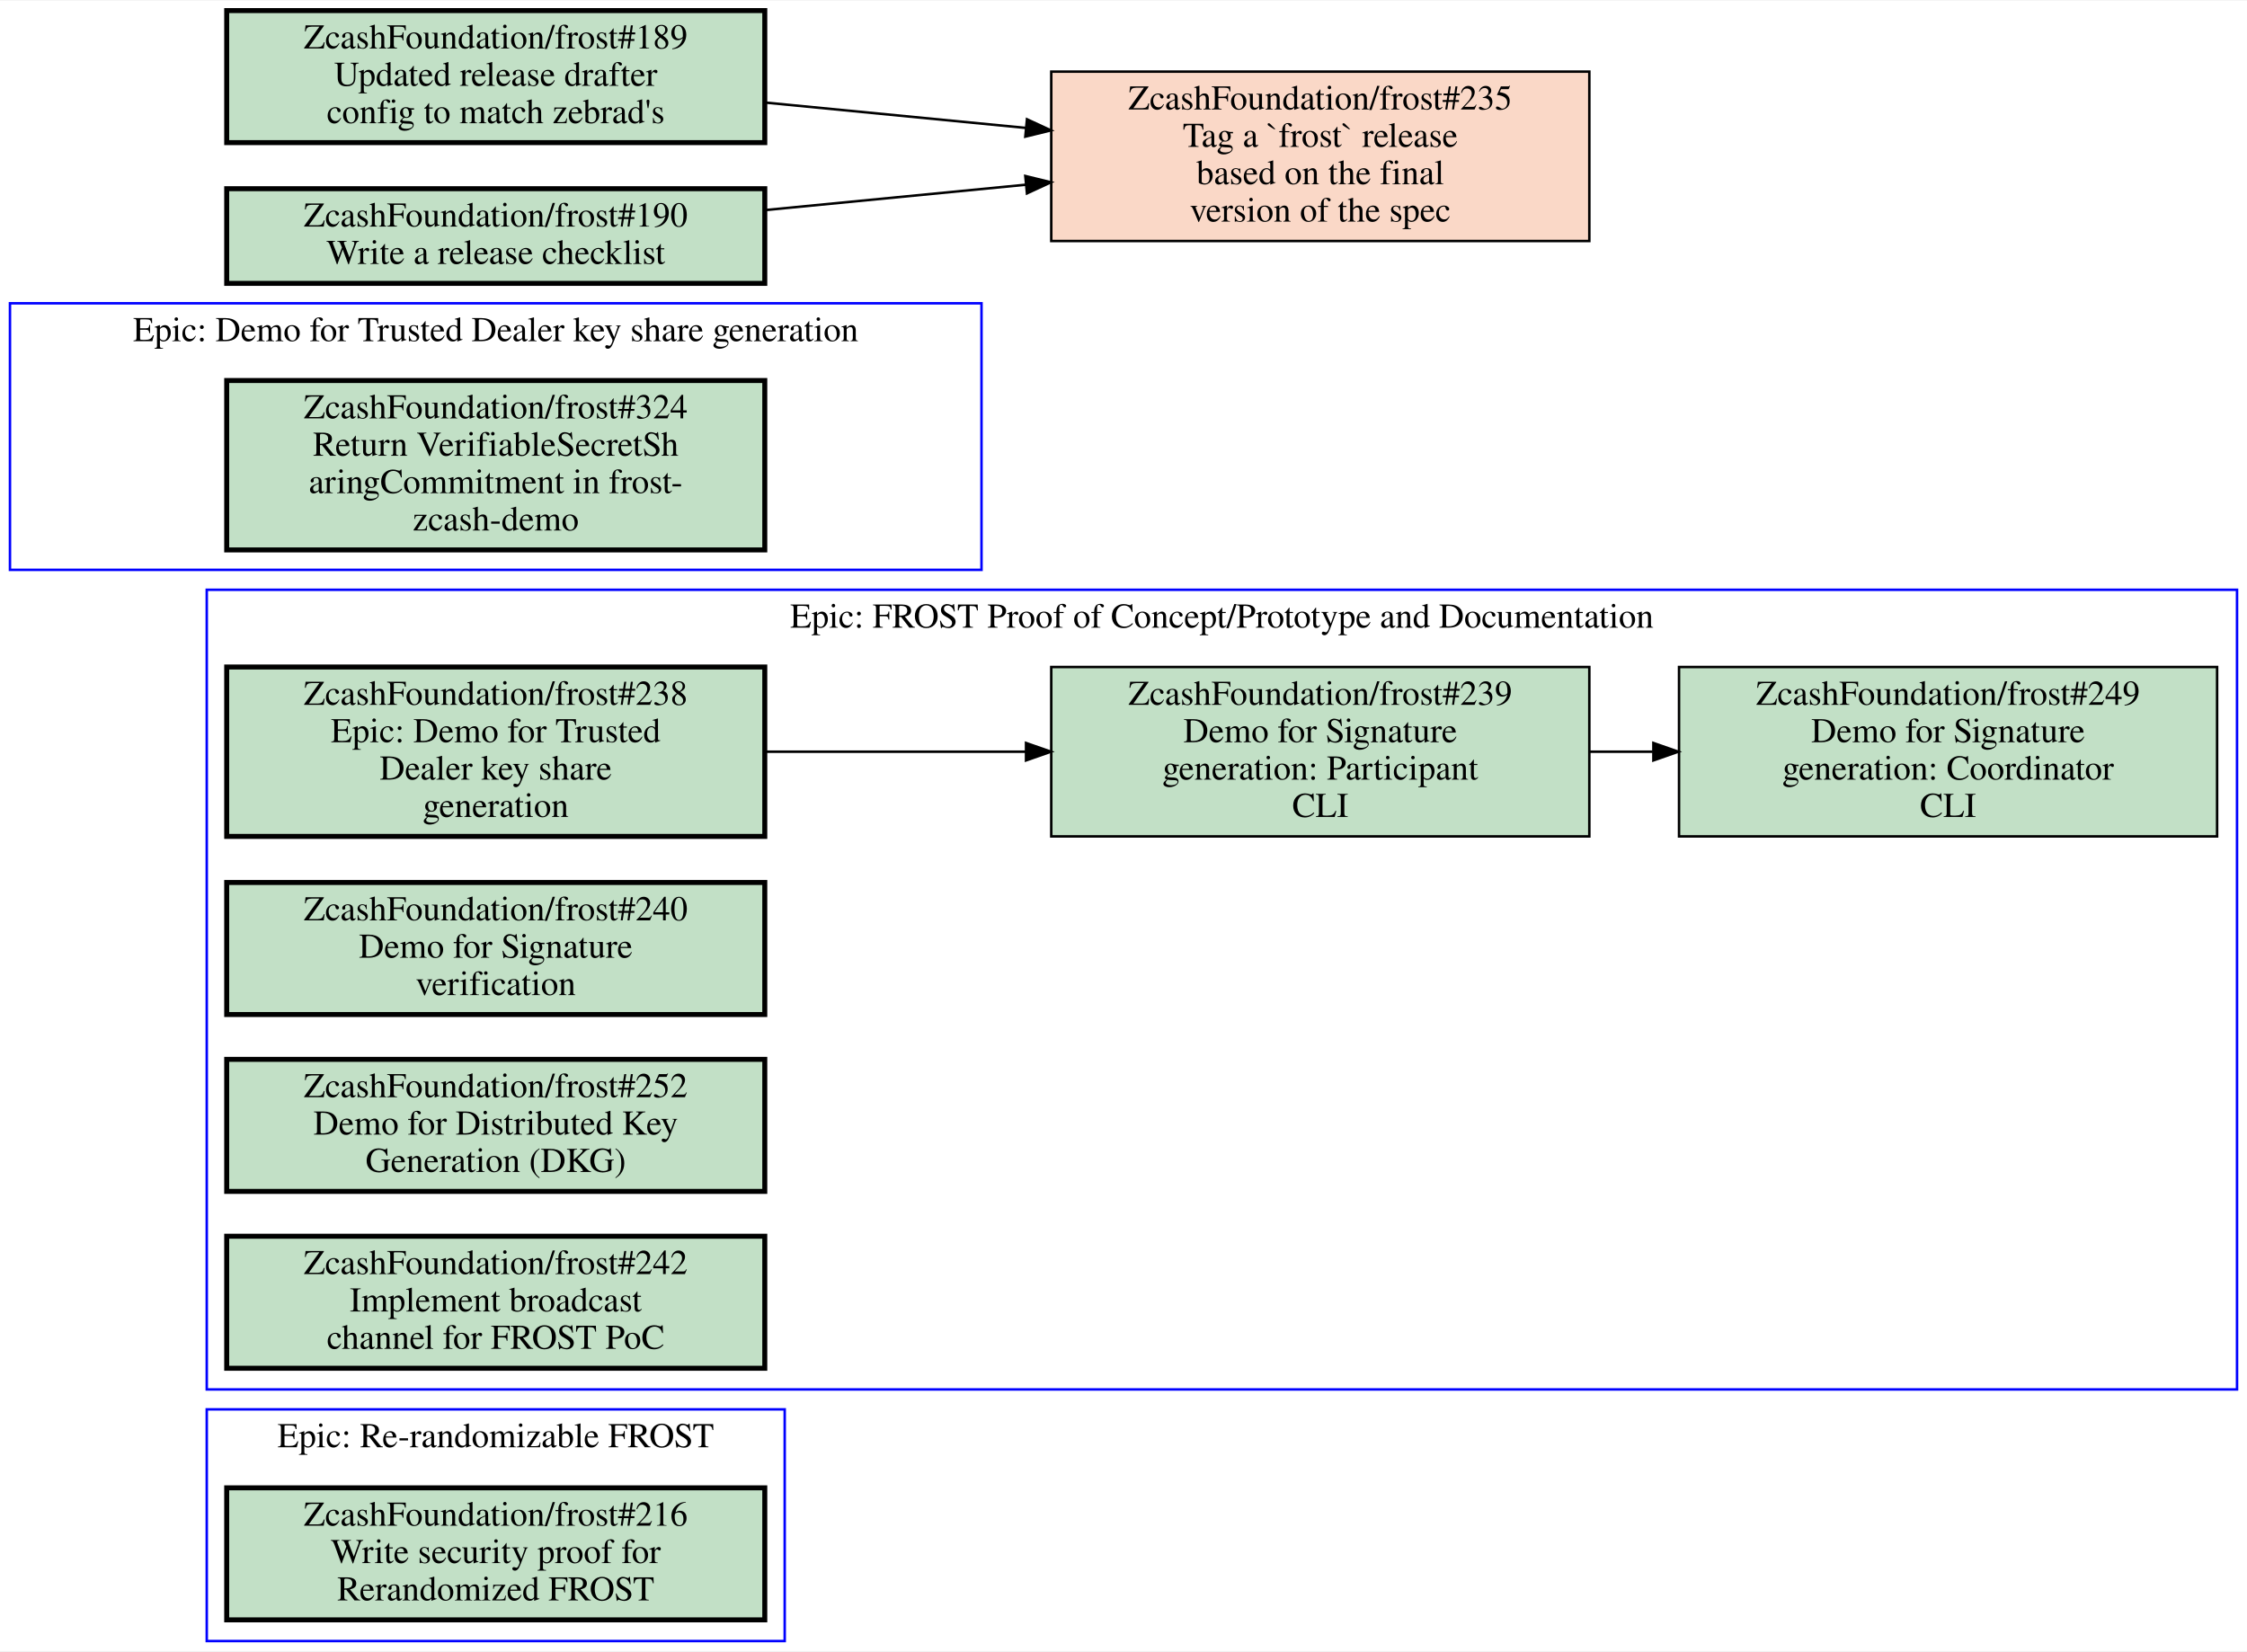
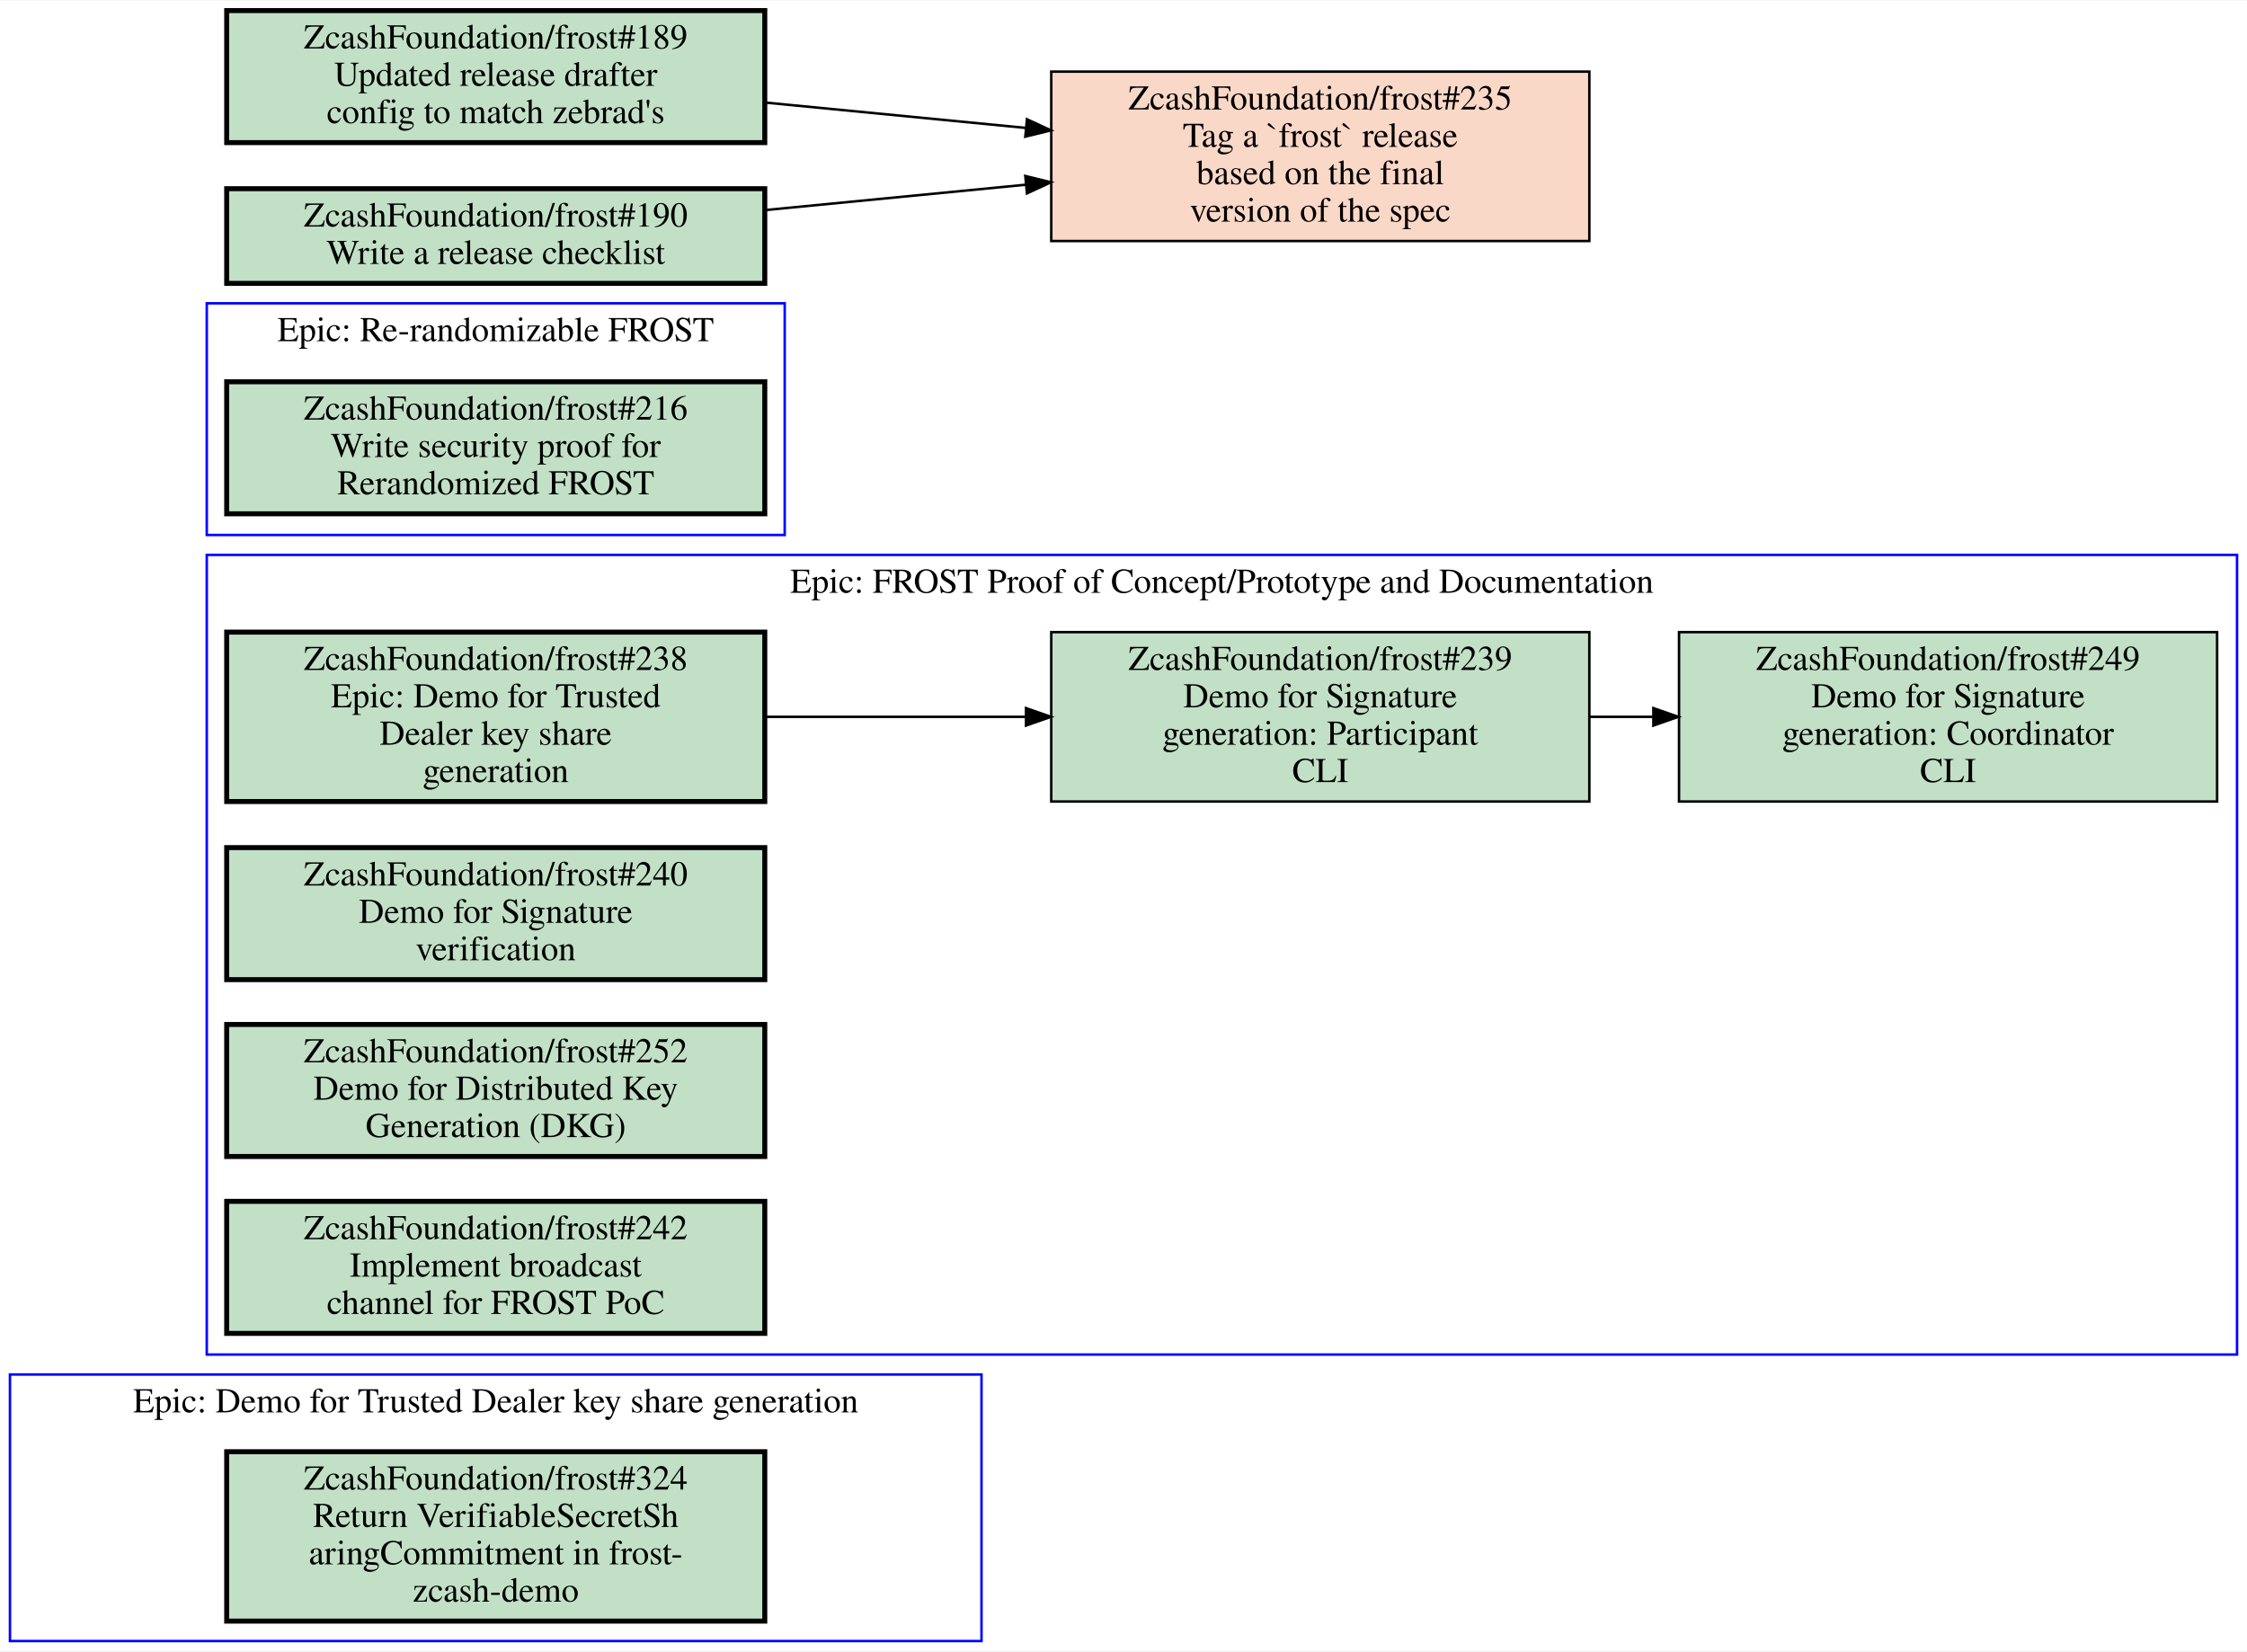
<svg xmlns="http://www.w3.org/2000/svg" xmlns:xlink="http://www.w3.org/1999/xlink" width="902pt" height="663pt" viewBox="0.00 0.00 902.00 662.50">
  <g id="graph0" class="graph" transform="scale(1 1) rotate(0) translate(4 658.5)">
    <polygon fill="white" stroke="transparent" points="-4,4 -4,-658.5 898,-658.5 898,4 -4,4" />
    <g id="clust1" class="cluster">
-       <polygon fill="none" stroke="blue" points="0,-430 0,-537 390,-537 390,-430 0,-430" />
-       <text text-anchor="middle" x="195" y="-521.8" font-family="Times,serif" font-size="14.00">Epic: Demo for Trusted Dealer key share generation</text>
+       <polygon fill="none" stroke="blue" points="79,-444 79,-537 311,-537 311,-444 79,-444" />
+       <text text-anchor="middle" x="195" y="-521.8" font-family="Times,serif" font-size="14.00">Epic: Re-randomizable FROST</text>
    </g>
    <g id="clust2" class="cluster">
-       <polygon fill="none" stroke="blue" points="79,0 79,-93 311,-93 311,0 79,0" />
-       <text text-anchor="middle" x="195" y="-77.8" font-family="Times,serif" font-size="14.00">Epic: Re-randomizable FROST</text>
+       <polygon fill="none" stroke="blue" points="79,-115 79,-436 894,-436 894,-115 79,-115" />
+       <text text-anchor="middle" x="486.5" y="-420.8" font-family="Times,serif" font-size="14.00">Epic: FROST Proof of Concept/Prototype and Documentation</text>
    </g>
    <g id="clust3" class="cluster">
-       <polygon fill="none" stroke="blue" points="79,-101 79,-422 894,-422 894,-101 79,-101" />
-       <text text-anchor="middle" x="486.5" y="-406.8" font-family="Times,serif" font-size="14.00">Epic: FROST Proof of Concept/Prototype and Documentation</text>
+       <polygon fill="none" stroke="blue" points="0,0 0,-107 390,-107 390,0 0,0" />
+       <text text-anchor="middle" x="195" y="-91.8" font-family="Times,serif" font-size="14.00">Epic: Demo for Trusted Dealer key share generation</text>
    </g>
    <g id="node1" class="node open">
      <g id="a_node1">
-         <a xlink:href="https://github.com/ZcashFoundation/frost/issues/324" xlink:title="ZcashFoundation/frost#324&#10;Return VerifiableSecretSh&#10;aringCommitment in frost-&#10;zcash-demo" target="_blank">
-           <polygon fill="#c2e0c6" stroke="black" stroke-width="2" points="303,-506 87,-506 87,-438 303,-438 303,-506" />
-           <text text-anchor="middle" x="195" y="-490.8" font-family="Times,serif" font-size="14.00">ZcashFoundation/frost#324</text>
-           <text text-anchor="middle" x="195" y="-475.8" font-family="Times,serif" font-size="14.00">Return VerifiableSecretSh</text>
-           <text text-anchor="middle" x="195" y="-460.8" font-family="Times,serif" font-size="14.00">aringCommitment in frost-</text>
-           <text text-anchor="middle" x="195" y="-445.8" font-family="Times,serif" font-size="14.00">zcash-demo</text>
+         <a xlink:href="https://github.com/ZcashFoundation/frost/issues/216" xlink:title="ZcashFoundation/frost#216&#10;Write security proof for&#10;Rerandomized FROST" target="_blank">
+           <polygon fill="#c2e0c6" stroke="black" stroke-width="2" points="303,-505.5 87,-505.5 87,-452.5 303,-452.5 303,-505.5" />
+           <text text-anchor="middle" x="195" y="-490.3" font-family="Times,serif" font-size="14.00">ZcashFoundation/frost#216</text>
+           <text text-anchor="middle" x="195" y="-475.3" font-family="Times,serif" font-size="14.00">Write security proof for</text>
+           <text text-anchor="middle" x="195" y="-460.3" font-family="Times,serif" font-size="14.00">Rerandomized FROST</text>
        </a>
      </g>
    </g>
    <g id="node2" class="node open">
      <g id="a_node2">
-         <a xlink:href="https://github.com/ZcashFoundation/frost/issues/216" xlink:title="ZcashFoundation/frost#216&#10;Write security proof for&#10;Rerandomized FROST" target="_blank">
-           <polygon fill="#c2e0c6" stroke="black" stroke-width="2" points="303,-61.5 87,-61.5 87,-8.5 303,-8.5 303,-61.5" />
-           <text text-anchor="middle" x="195" y="-46.3" font-family="Times,serif" font-size="14.00">ZcashFoundation/frost#216</text>
-           <text text-anchor="middle" x="195" y="-31.3" font-family="Times,serif" font-size="14.00">Write security proof for</text>
-           <text text-anchor="middle" x="195" y="-16.3" font-family="Times,serif" font-size="14.00">Rerandomized FROST</text>
+         <a xlink:href="https://github.com/ZcashFoundation/frost/issues/238" xlink:title="ZcashFoundation/frost#238&#10;Epic: Demo for Trusted&#10;Dealer key share&#10;generation" target="_blank">
+           <polygon fill="#c2e0c6" stroke="black" stroke-width="2" points="303,-405 87,-405 87,-337 303,-337 303,-405" />
+           <text text-anchor="middle" x="195" y="-389.8" font-family="Times,serif" font-size="14.00">ZcashFoundation/frost#238</text>
+           <text text-anchor="middle" x="195" y="-374.8" font-family="Times,serif" font-size="14.00">Epic: Demo for Trusted</text>
+           <text text-anchor="middle" x="195" y="-359.8" font-family="Times,serif" font-size="14.00">Dealer key share</text>
+           <text text-anchor="middle" x="195" y="-344.8" font-family="Times,serif" font-size="14.00">generation</text>
        </a>
      </g>
    </g>
    <g id="node3" class="node open">
      <g id="a_node3">
-         <a xlink:href="https://github.com/ZcashFoundation/frost/issues/238" xlink:title="ZcashFoundation/frost#238&#10;Epic: Demo for Trusted&#10;Dealer key share&#10;generation" target="_blank">
-           <polygon fill="#c2e0c6" stroke="black" stroke-width="2" points="303,-391 87,-391 87,-323 303,-323 303,-391" />
-           <text text-anchor="middle" x="195" y="-375.8" font-family="Times,serif" font-size="14.00">ZcashFoundation/frost#238</text>
-           <text text-anchor="middle" x="195" y="-360.8" font-family="Times,serif" font-size="14.00">Epic: Demo for Trusted</text>
-           <text text-anchor="middle" x="195" y="-345.8" font-family="Times,serif" font-size="14.00">Dealer key share</text>
-           <text text-anchor="middle" x="195" y="-330.8" font-family="Times,serif" font-size="14.00">generation</text>
-         </a>
-       </g>
-     </g>
-     <g id="node4" class="node open">
-       <g id="a_node4">
        <a xlink:href="https://github.com/ZcashFoundation/frost/issues/239" xlink:title="ZcashFoundation/frost#239&#10;Demo for Signature&#10;generation: Participant&#10;CLI" target="_blank">
-           <polygon fill="#c2e0c6" stroke="black" points="634,-391 418,-391 418,-323 634,-323 634,-391" />
-           <text text-anchor="middle" x="526" y="-375.8" font-family="Times,serif" font-size="14.00">ZcashFoundation/frost#239</text>
-           <text text-anchor="middle" x="526" y="-360.8" font-family="Times,serif" font-size="14.00">Demo for Signature</text>
-           <text text-anchor="middle" x="526" y="-345.8" font-family="Times,serif" font-size="14.00">generation: Participant</text>
-           <text text-anchor="middle" x="526" y="-330.8" font-family="Times,serif" font-size="14.00">CLI</text>
+           <polygon fill="#c2e0c6" stroke="black" points="634,-405 418,-405 418,-337 634,-337 634,-405" />
+           <text text-anchor="middle" x="526" y="-389.8" font-family="Times,serif" font-size="14.00">ZcashFoundation/frost#239</text>
+           <text text-anchor="middle" x="526" y="-374.8" font-family="Times,serif" font-size="14.00">Demo for Signature</text>
+           <text text-anchor="middle" x="526" y="-359.8" font-family="Times,serif" font-size="14.00">generation: Participant</text>
+           <text text-anchor="middle" x="526" y="-344.8" font-family="Times,serif" font-size="14.00">CLI</text>
        </a>
      </g>
    </g>
    <g id="edge1" class="edge">
-       <path fill="none" stroke="black" d="M303.27,-357C336.72,-357 373.78,-357 407.87,-357" />
-       <polygon fill="black" stroke="black" points="407.87,-360.5 417.87,-357 407.87,-353.5 407.87,-360.5" />
+       <path fill="none" stroke="black" d="M303.27,-371C336.72,-371 373.78,-371 407.87,-371" />
+       <polygon fill="black" stroke="black" points="407.87,-374.5 417.87,-371 407.87,-367.5 407.87,-374.5" />
    </g>
-     <g id="node5" class="node open">
-       <g id="a_node5">
+     <g id="node4" class="node open">
+       <g id="a_node4">
        <a xlink:href="https://github.com/ZcashFoundation/frost/issues/249" xlink:title="ZcashFoundation/frost#249&#10;Demo for Signature&#10;generation: Coordinator&#10;CLI" target="_blank">
-           <polygon fill="#c2e0c6" stroke="black" points="886,-391 670,-391 670,-323 886,-323 886,-391" />
-           <text text-anchor="middle" x="778" y="-375.8" font-family="Times,serif" font-size="14.00">ZcashFoundation/frost#249</text>
-           <text text-anchor="middle" x="778" y="-360.8" font-family="Times,serif" font-size="14.00">Demo for Signature</text>
-           <text text-anchor="middle" x="778" y="-345.8" font-family="Times,serif" font-size="14.00">generation: Coordinator</text>
-           <text text-anchor="middle" x="778" y="-330.8" font-family="Times,serif" font-size="14.00">CLI</text>
+           <polygon fill="#c2e0c6" stroke="black" points="886,-405 670,-405 670,-337 886,-337 886,-405" />
+           <text text-anchor="middle" x="778" y="-389.8" font-family="Times,serif" font-size="14.00">ZcashFoundation/frost#249</text>
+           <text text-anchor="middle" x="778" y="-374.8" font-family="Times,serif" font-size="14.00">Demo for Signature</text>
+           <text text-anchor="middle" x="778" y="-359.8" font-family="Times,serif" font-size="14.00">generation: Coordinator</text>
+           <text text-anchor="middle" x="778" y="-344.8" font-family="Times,serif" font-size="14.00">CLI</text>
        </a>
      </g>
    </g>
    <g id="edge2" class="edge">
-       <path fill="none" stroke="black" d="M634.11,-357C642.5,-357 650.99,-357 659.44,-357" />
-       <polygon fill="black" stroke="black" points="659.71,-360.5 669.71,-357 659.71,-353.5 659.71,-360.5" />
+       <path fill="none" stroke="black" d="M634.11,-371C642.5,-371 650.99,-371 659.44,-371" />
+       <polygon fill="black" stroke="black" points="659.71,-374.5 669.71,-371 659.71,-367.5 659.71,-374.5" />
+     </g>
+     <g id="node5" class="node open">
+       <g id="a_node5">
+         <a xlink:href="https://github.com/ZcashFoundation/frost/issues/240" xlink:title="ZcashFoundation/frost#240&#10;Demo for Signature&#10;verification" target="_blank">
+           <polygon fill="#c2e0c6" stroke="black" stroke-width="2" points="303,-318.5 87,-318.5 87,-265.5 303,-265.5 303,-318.5" />
+           <text text-anchor="middle" x="195" y="-303.3" font-family="Times,serif" font-size="14.00">ZcashFoundation/frost#240</text>
+           <text text-anchor="middle" x="195" y="-288.3" font-family="Times,serif" font-size="14.00">Demo for Signature</text>
+           <text text-anchor="middle" x="195" y="-273.3" font-family="Times,serif" font-size="14.00">verification</text>
+         </a>
+       </g>
    </g>
    <g id="node6" class="node open">
      <g id="a_node6">
-         <a xlink:href="https://github.com/ZcashFoundation/frost/issues/240" xlink:title="ZcashFoundation/frost#240&#10;Demo for Signature&#10;verification" target="_blank">
-           <polygon fill="#c2e0c6" stroke="black" stroke-width="2" points="303,-304.5 87,-304.5 87,-251.5 303,-251.5 303,-304.5" />
-           <text text-anchor="middle" x="195" y="-289.3" font-family="Times,serif" font-size="14.00">ZcashFoundation/frost#240</text>
-           <text text-anchor="middle" x="195" y="-274.3" font-family="Times,serif" font-size="14.00">Demo for Signature</text>
-           <text text-anchor="middle" x="195" y="-259.3" font-family="Times,serif" font-size="14.00">verification</text>
+         <a xlink:href="https://github.com/ZcashFoundation/frost/issues/252" xlink:title="ZcashFoundation/frost#252&#10;Demo for Distributed Key&#10;Generation (DKG)" target="_blank">
+           <polygon fill="#c2e0c6" stroke="black" stroke-width="2" points="303,-247.5 87,-247.5 87,-194.5 303,-194.5 303,-247.5" />
+           <text text-anchor="middle" x="195" y="-232.3" font-family="Times,serif" font-size="14.00">ZcashFoundation/frost#252</text>
+           <text text-anchor="middle" x="195" y="-217.3" font-family="Times,serif" font-size="14.00">Demo for Distributed Key</text>
+           <text text-anchor="middle" x="195" y="-202.3" font-family="Times,serif" font-size="14.00">Generation (DKG)</text>
        </a>
      </g>
    </g>
    <g id="node7" class="node open">
      <g id="a_node7">
-         <a xlink:href="https://github.com/ZcashFoundation/frost/issues/252" xlink:title="ZcashFoundation/frost#252&#10;Demo for Distributed Key&#10;Generation (DKG)" target="_blank">
-           <polygon fill="#c2e0c6" stroke="black" stroke-width="2" points="303,-233.5 87,-233.5 87,-180.5 303,-180.5 303,-233.5" />
-           <text text-anchor="middle" x="195" y="-218.3" font-family="Times,serif" font-size="14.00">ZcashFoundation/frost#252</text>
-           <text text-anchor="middle" x="195" y="-203.3" font-family="Times,serif" font-size="14.00">Demo for Distributed Key</text>
-           <text text-anchor="middle" x="195" y="-188.3" font-family="Times,serif" font-size="14.00">Generation (DKG)</text>
+         <a xlink:href="https://github.com/ZcashFoundation/frost/issues/242" xlink:title="ZcashFoundation/frost#242&#10;Implement broadcast&#10;channel for FROST PoC" target="_blank">
+           <polygon fill="#c2e0c6" stroke="black" stroke-width="2" points="303,-176.5 87,-176.5 87,-123.5 303,-123.5 303,-176.5" />
+           <text text-anchor="middle" x="195" y="-161.3" font-family="Times,serif" font-size="14.00">ZcashFoundation/frost#242</text>
+           <text text-anchor="middle" x="195" y="-146.3" font-family="Times,serif" font-size="14.00">Implement broadcast</text>
+           <text text-anchor="middle" x="195" y="-131.3" font-family="Times,serif" font-size="14.00">channel for FROST PoC</text>
        </a>
      </g>
    </g>
    <g id="node8" class="node open">
      <g id="a_node8">
-         <a xlink:href="https://github.com/ZcashFoundation/frost/issues/242" xlink:title="ZcashFoundation/frost#242&#10;Implement broadcast&#10;channel for FROST PoC" target="_blank">
-           <polygon fill="#c2e0c6" stroke="black" stroke-width="2" points="303,-162.5 87,-162.5 87,-109.5 303,-109.5 303,-162.5" />
-           <text text-anchor="middle" x="195" y="-147.3" font-family="Times,serif" font-size="14.00">ZcashFoundation/frost#242</text>
-           <text text-anchor="middle" x="195" y="-132.3" font-family="Times,serif" font-size="14.00">Implement broadcast</text>
-           <text text-anchor="middle" x="195" y="-117.3" font-family="Times,serif" font-size="14.00">channel for FROST PoC</text>
+         <a xlink:href="https://github.com/ZcashFoundation/frost/issues/324" xlink:title="ZcashFoundation/frost#324&#10;Return VerifiableSecretSh&#10;aringCommitment in frost-&#10;zcash-demo" target="_blank">
+           <polygon fill="#c2e0c6" stroke="black" stroke-width="2" points="303,-76 87,-76 87,-8 303,-8 303,-76" />
+           <text text-anchor="middle" x="195" y="-60.8" font-family="Times,serif" font-size="14.00">ZcashFoundation/frost#324</text>
+           <text text-anchor="middle" x="195" y="-45.8" font-family="Times,serif" font-size="14.00">Return VerifiableSecretSh</text>
+           <text text-anchor="middle" x="195" y="-30.8" font-family="Times,serif" font-size="14.00">aringCommitment in frost-</text>
+           <text text-anchor="middle" x="195" y="-15.8" font-family="Times,serif" font-size="14.00">zcash-demo</text>
        </a>
      </g>
    </g>
    <g id="node9" class="node closed">
      <g id="a_node9">
        <a xlink:href="https://github.com/ZcashFoundation/frost/issues/235" xlink:title="ZcashFoundation/frost#235&#10;Tag a `frost` release&#10;based on the final&#10;version of the spec" target="_blank">
          <polygon fill="#fad8c7" stroke="black" points="634,-630 418,-630 418,-562 634,-562 634,-630" />
          <text text-anchor="middle" x="526" y="-614.8" font-family="Times,serif" font-size="14.00">ZcashFoundation/frost#235</text>
          <text text-anchor="middle" x="526" y="-599.8" font-family="Times,serif" font-size="14.00">Tag a `frost` release</text>
          <text text-anchor="middle" x="526" y="-584.8" font-family="Times,serif" font-size="14.00">based on the final</text>
          <text text-anchor="middle" x="526" y="-569.8" font-family="Times,serif" font-size="14.00">version of the spec</text>
        </a>
      </g>
    </g>
    <g id="node10" class="node open">
      <g id="a_node10">
        <a xlink:href="https://github.com/ZcashFoundation/frost/issues/189" xlink:title="ZcashFoundation/frost#189&#10;Updated release drafter&#10;config to match zebrad's" target="_blank">
          <polygon fill="#c2e0c6" stroke="black" stroke-width="2" points="303,-654.5 87,-654.5 87,-601.5 303,-601.5 303,-654.5" />
          <text text-anchor="middle" x="195" y="-639.3" font-family="Times,serif" font-size="14.00">ZcashFoundation/frost#189</text>
          <text text-anchor="middle" x="195" y="-624.3" font-family="Times,serif" font-size="14.00">Updated release drafter</text>
          <text text-anchor="middle" x="195" y="-609.3" font-family="Times,serif" font-size="14.00">config to match zebrad's</text>
        </a>
      </g>
    </g>
    <g id="edge3" class="edge">
      <path fill="none" stroke="black" d="M303.27,-617.57C336.72,-614.31 373.78,-610.71 407.87,-607.39" />
      <polygon fill="black" stroke="black" points="408.25,-610.87 417.87,-606.42 407.58,-603.9 408.25,-610.87" />
    </g>
    <g id="node11" class="node open">
      <g id="a_node11">
        <a xlink:href="https://github.com/ZcashFoundation/frost/issues/190" xlink:title="ZcashFoundation/frost#190&#10;Write a release checklist" target="_blank">
          <polygon fill="#c2e0c6" stroke="black" stroke-width="2" points="303,-583 87,-583 87,-545 303,-545 303,-583" />
          <text text-anchor="middle" x="195" y="-567.8" font-family="Times,serif" font-size="14.00">ZcashFoundation/frost#190</text>
          <text text-anchor="middle" x="195" y="-552.8" font-family="Times,serif" font-size="14.00">Write a release checklist</text>
        </a>
      </g>
    </g>
    <g id="edge4" class="edge">
      <path fill="none" stroke="black" d="M303.27,-574.43C336.72,-577.69 373.78,-581.29 407.87,-584.61" />
      <polygon fill="black" stroke="black" points="407.58,-588.1 417.87,-585.58 408.25,-581.13 407.58,-588.1" />
    </g>
  </g>
</svg>
